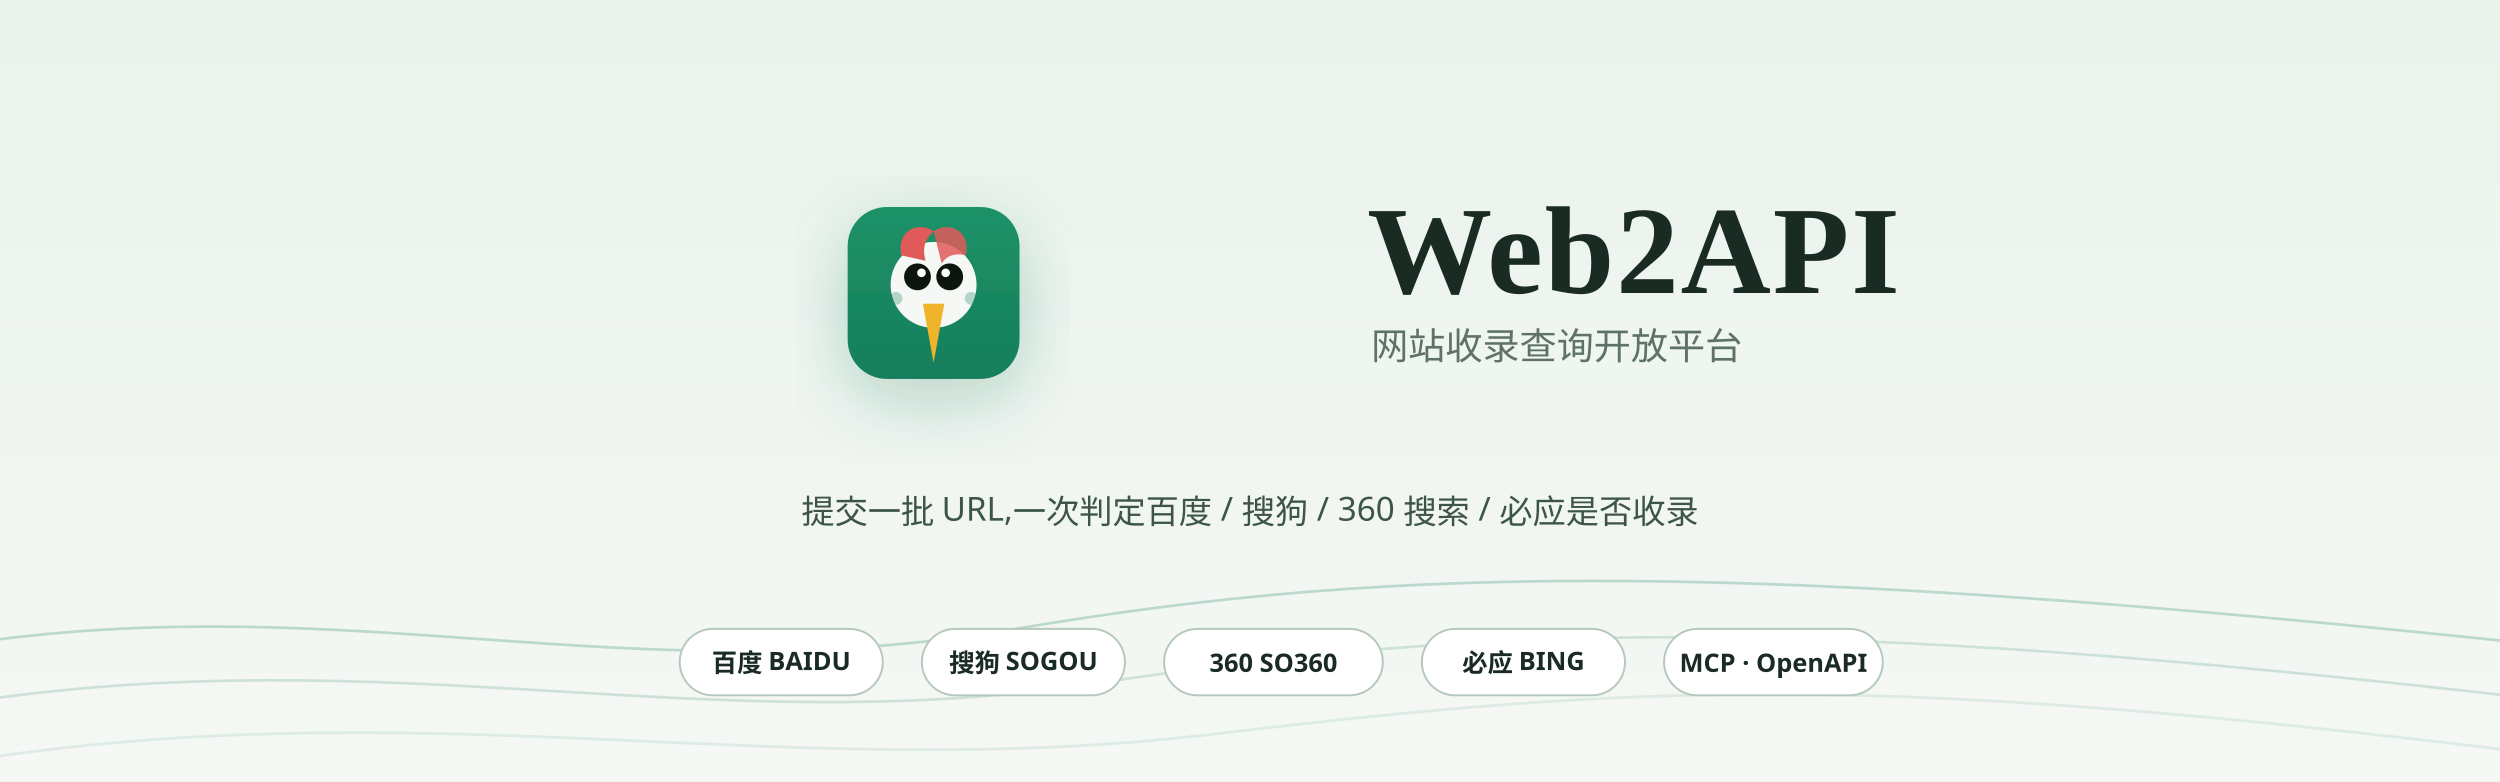
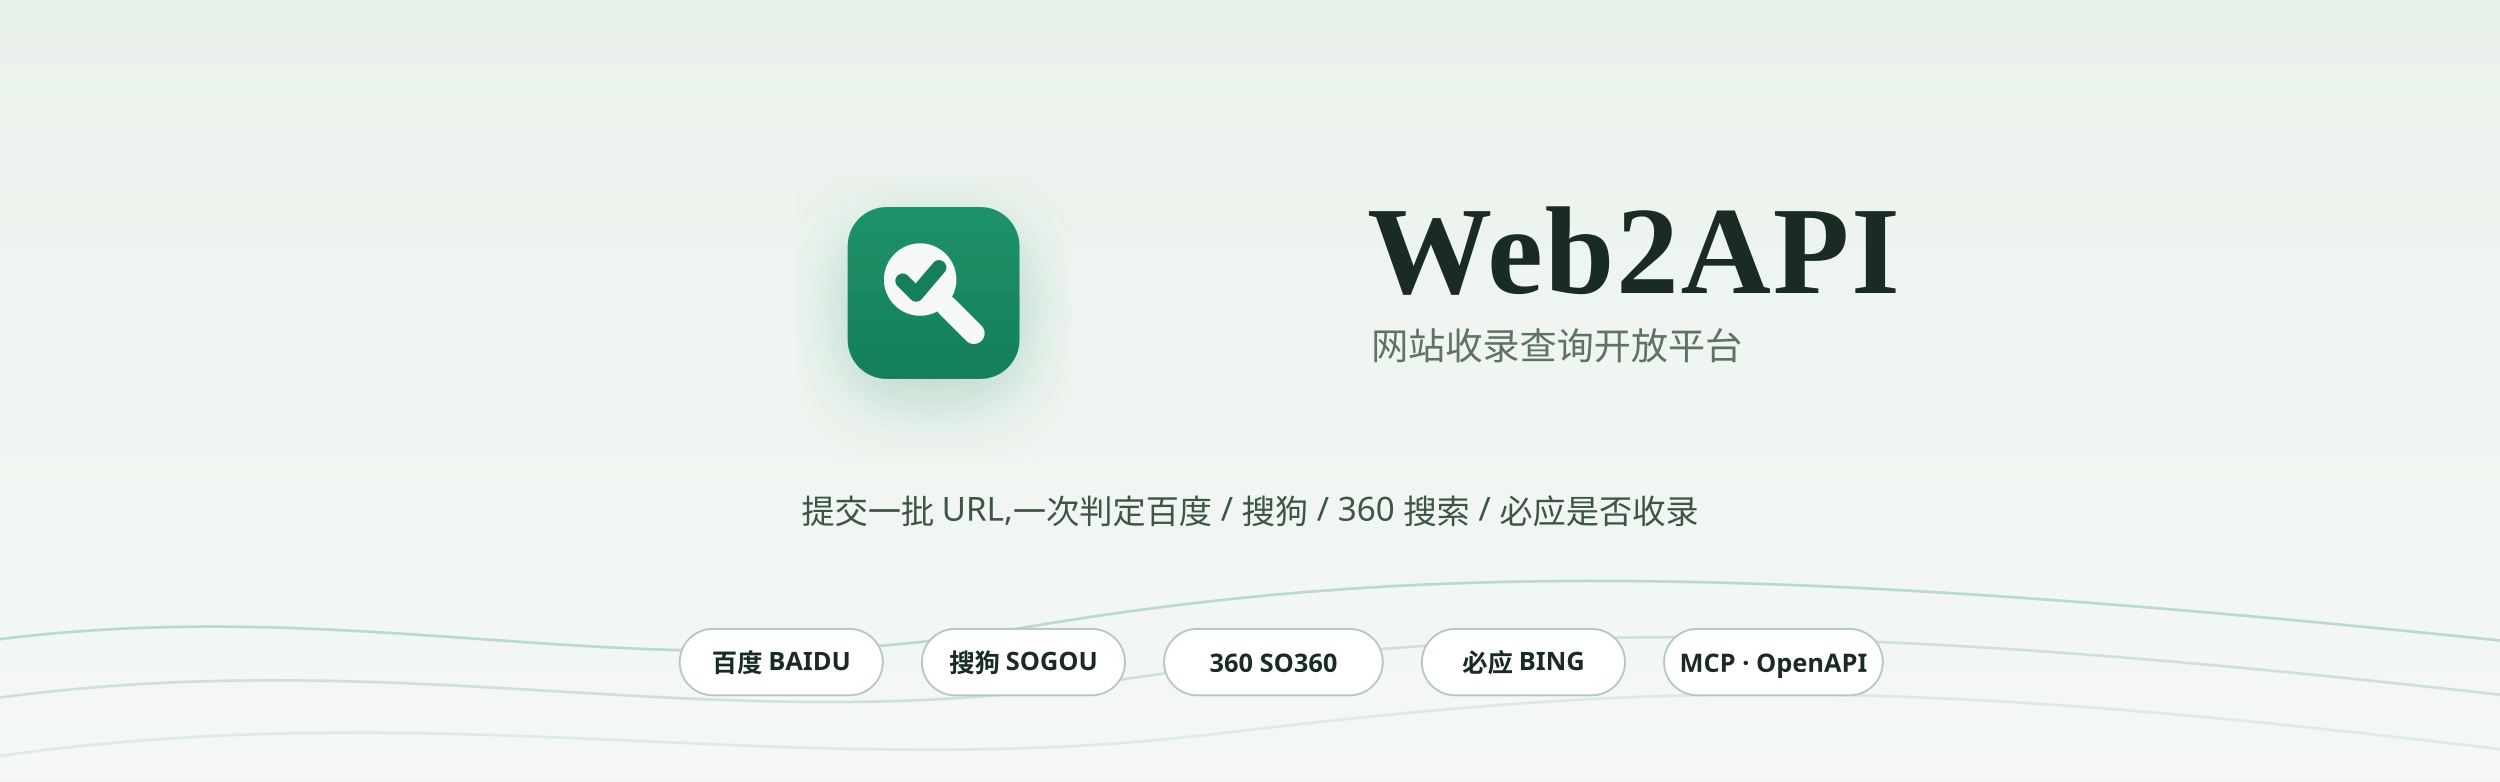
<svg xmlns="http://www.w3.org/2000/svg" viewBox="0 0 1280 400" width="1280" height="400" role="img" aria-label="Web2API — 网站收录查询开放平台">
  <defs>
    <linearGradient id="bgFog" x1="0" y1="0" x2="0" y2="1">
      <stop offset="0" stop-color="#EAF2EC" />
      <stop offset="1" stop-color="#F5F8F5" />
    </linearGradient>
    <linearGradient id="tile" x1="0" y1="0" x2="0" y2="1">
      <stop offset="0" stop-color="#1C9268" />
      <stop offset="1" stop-color="#177E5B" />
    </linearGradient>
    <filter id="tileShadow" x="-30%" y="-30%" width="160%" height="180%">
      <feDropShadow dx="0" dy="10" stdDeviation="18" flood-color="#177E5B" flood-opacity="0.28" />
    </filter>
  </defs>
  <rect width="1280" height="400" fill="url(#bgFog)" />
  <g opacity="0.5" fill="none" stroke="#177E5B" stroke-width="1.4">
    <path d="M-20 330 C 180 300, 320 356, 520 322 S 900 288, 1300 330" opacity="0.5" />
    <path d="M-20 360 C 200 326, 360 380, 560 350 S 920 314, 1300 358" opacity="0.35" />
    <path d="M-20 390 C 220 352, 400 402, 620 376 S 960 344, 1300 386" opacity="0.22" />
  </g>
  <g transform="translate(640, 150)" text-anchor="middle">
    <g transform="translate(-206, -44)" filter="url(#tileShadow)">
      <rect width="88" height="88" rx="20" fill="url(#tile)" />
      <svg x="0" y="0" width="88" height="88" viewBox="0 0 64 64">
-         <circle cx="32" cy="29" r="16" fill="#F5F8F5" />
-         <path d="M20 18 C 18 9, 26 5, 32 9 C 28 13, 28 16, 29 20 Z" fill="#E05A5A" />
-         <path d="M32 9 C 38 5, 46 9, 44 18 C 40 17, 37 18, 35 21 Z" fill="#E05A5A" opacity=".85" />
-         <circle cx="26" cy="26" r="5" fill="#0B1210" />
-         <circle cx="27.5" cy="24.5" r="1.6" fill="#FFFFFF" />
-         <circle cx="38" cy="26" r="5" fill="#0B1210" />
-         <circle cx="36.5" cy="24.5" r="1.6" fill="#FFFFFF" />
-         <path d="M28 36 L32 58 L36 36 Z" fill="#F0B429" />
-         <circle cx="18" cy="34" r="2.4" fill="#177E5B" opacity=".3" />
-         <circle cx="46" cy="34" r="2.4" fill="#177E5B" opacity=".3" />
+         <circle cx="27" cy="27" r="13.5" fill="#F5F8F5" />
+         <path d="M20.5 27.5 25.5 32.5 34 22.5" fill="none" stroke="#177E5B" stroke-width="5.5" stroke-linecap="round" stroke-linejoin="round" />
+         <path d="M37 37 47 47" fill="none" stroke="#F5F8F5" stroke-width="8" stroke-linecap="round" />
      </svg>
    </g>
    <text x="60" y="0" text-anchor="start" font-family="Georgia, 'Times New Roman', serif" font-size="64" font-weight="700" letter-spacing="1" fill="#1A2B24">Web2API</text>
    <text x="62" y="34" text-anchor="start" font-family="'Noto Sans SC', 'PingFang SC', 'Microsoft YaHei', sans-serif" font-size="19" fill="#5E7265">网站收录查询开放平台</text>
  </g>
  <g transform="translate(640, 268)" text-anchor="middle" font-family="'Noto Sans SC', 'PingFang SC', 'Microsoft YaHei', sans-serif" font-size="17" fill="#3C5548" font-weight="500">
    <text x="0" y="0">提交一批 URL,一次判定百度 / 搜狗 / 360 搜索 / 必应是否收录</text>
  </g>
  <g transform="translate(640, 322)" text-anchor="middle" font-family="'Noto Sans SC', 'PingFang SC', 'Microsoft YaHei', sans-serif" font-size="13">
    <g transform="translate(-292, 0)">
      <rect width="104" height="34" rx="17" fill="#FFFFFF" stroke="#B4C9BB" />
      <text x="52" y="22" fill="#1A2B24" font-weight="600">百度 BAIDU</text>
    </g>
    <g transform="translate(-168, 0)">
      <rect width="104" height="34" rx="17" fill="#FFFFFF" stroke="#B4C9BB" />
      <text x="52" y="22" fill="#1A2B24" font-weight="600">搜狗 SOGOU</text>
    </g>
    <g transform="translate(-44, 0)">
      <rect width="112" height="34" rx="17" fill="#FFFFFF" stroke="#B4C9BB" />
      <text x="56" y="22" fill="#1A2B24" font-weight="600">360 SO360</text>
    </g>
    <g transform="translate(88, 0)">
      <rect width="104" height="34" rx="17" fill="#FFFFFF" stroke="#B4C9BB" />
      <text x="52" y="22" fill="#1A2B24" font-weight="600">必应 BING</text>
    </g>
    <g transform="translate(212, 0)">
      <rect width="112" height="34" rx="17" fill="#FFFFFF" stroke="#B4C9BB" />
      <text x="56" y="22" fill="#1A2B24" font-weight="600">MCP · OpenAPI</text>
    </g>
  </g>
</svg>
